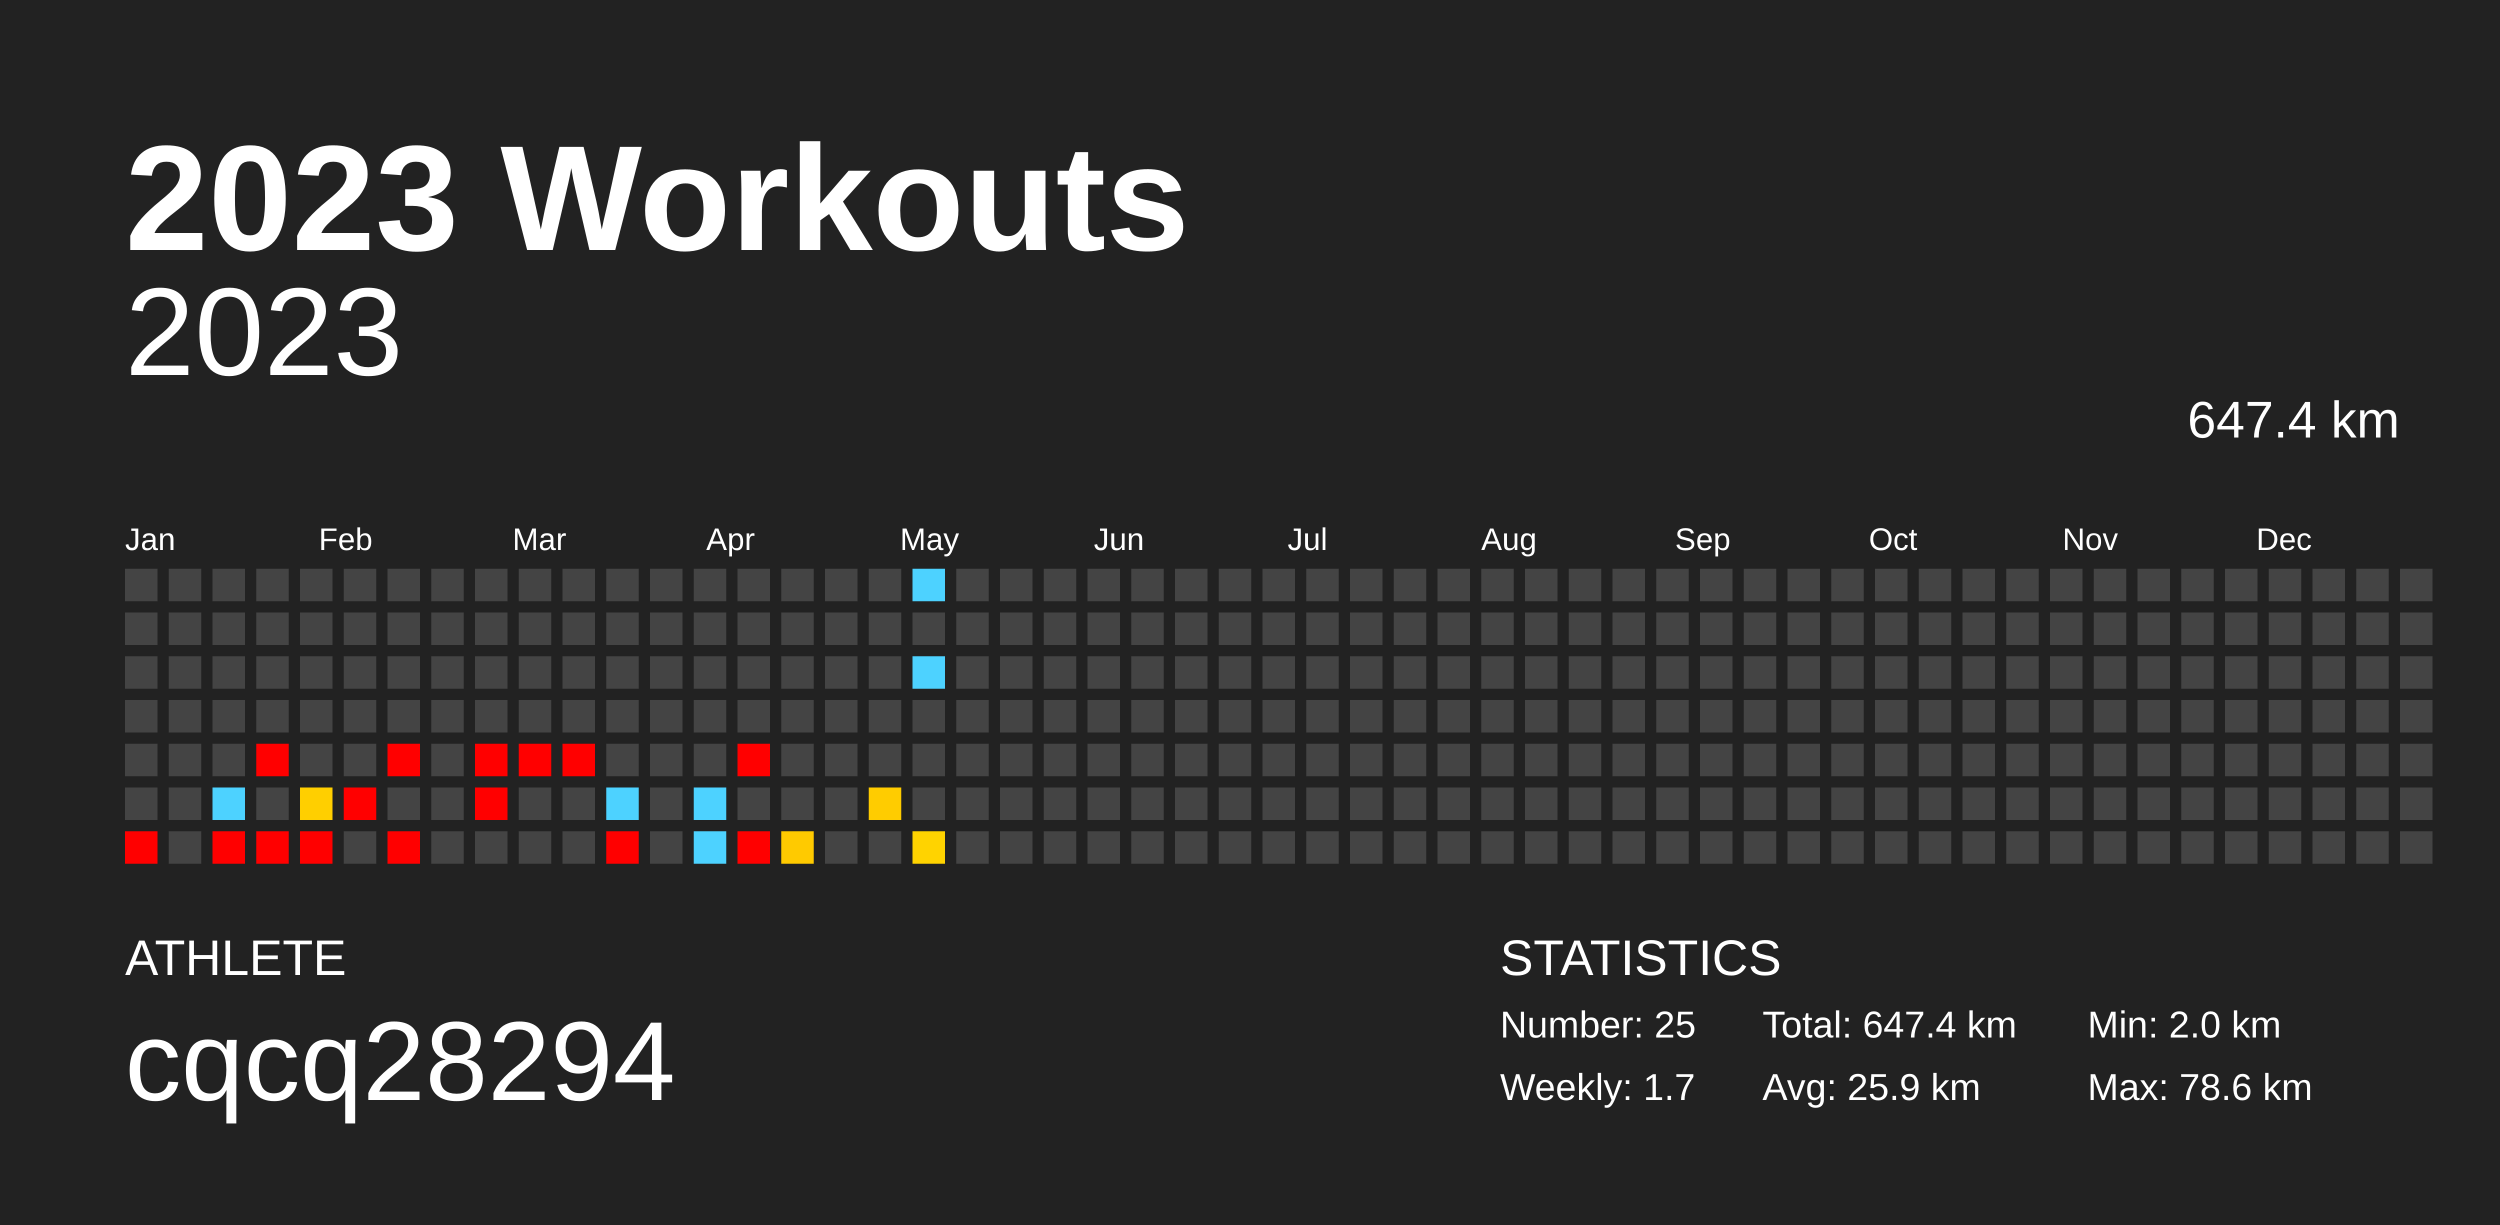
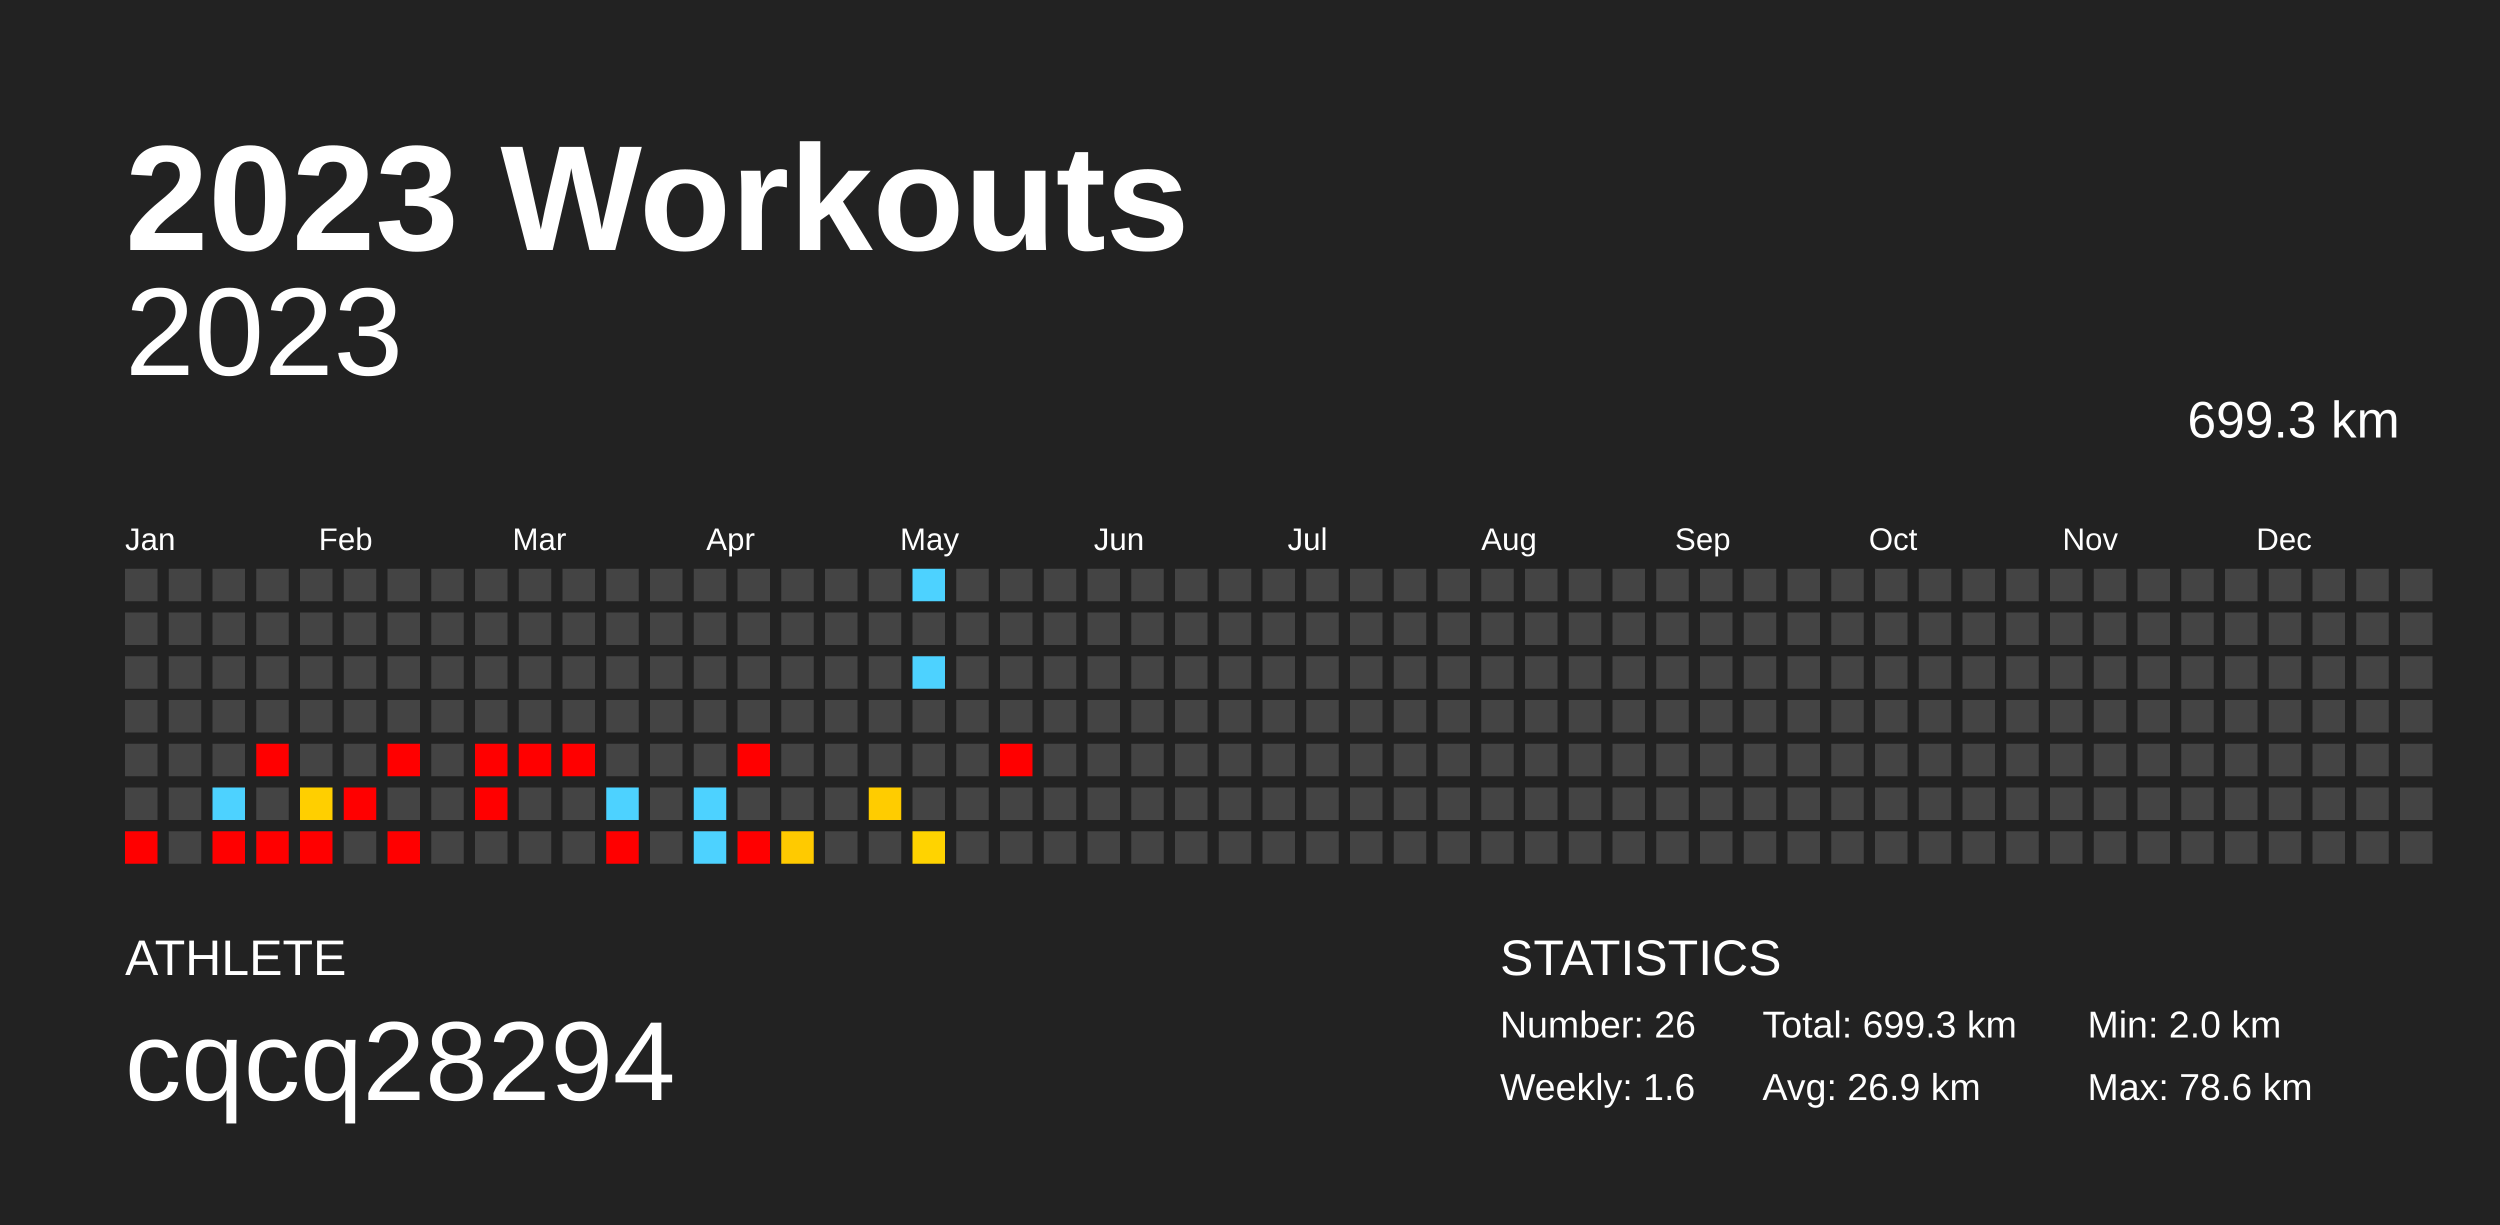
<svg xmlns="http://www.w3.org/2000/svg" baseProfile="full" height="98mm" version="1.1" viewBox="0,0,200,98" width="200mm">
  <defs />
  <rect fill="#222222" height="98" width="200" x="0" y="0" />
  <text fill="#FFFFFF" style="font-size:12px; font-family:Arial; font-weight:bold;" x="10" y="20">2023 Workouts</text>
  <text fill="#FFFFFF" style="font-size:4px; font-family:Arial" x="10" y="78">ATHLETE</text>
  <text fill="#FFFFFF" style="font-size:9px; font-family:Arial" x="10" y="88">cqcq28294</text>
  <text fill="#FFFFFF" style="font-size:4px; font-family:Arial" x="120" y="78">STATISTICS</text>
-   <text fill="#FFFFFF" style="font-size:3px; font-family:Arial" x="120" y="83">Number: 25</text>
-   <text fill="#FFFFFF" style="font-size:3px; font-family:Arial" x="120" y="88">Weekly: 1.7</text>
-   <text fill="#FFFFFF" style="font-size:3px; font-family:Arial" x="141" y="83">Total: 647.4 km</text>
-   <text fill="#FFFFFF" style="font-size:3px; font-family:Arial" x="141" y="88">Avg: 25.9 km</text>
+   <text fill="#FFFFFF" style="font-size:3px; font-family:Arial" x="120" y="83">Number: 26</text>
+   <text fill="#FFFFFF" style="font-size:3px; font-family:Arial" x="120" y="88">Weekly: 1.6</text>
+   <text fill="#FFFFFF" style="font-size:3px; font-family:Arial" x="141" y="83">Total: 699.3 km</text>
+   <text fill="#FFFFFF" style="font-size:3px; font-family:Arial" x="141" y="88">Avg: 26.9 km</text>
  <text fill="#FFFFFF" style="font-size:3px; font-family:Arial" x="167" y="83">Min: 2.0 km</text>
  <text fill="#FFFFFF" style="font-size:3px; font-family:Arial" x="167" y="88">Max: 78.6 km</text>
  <text alignment-baseline="hanging" fill="#FFFFFF" style="font-size:10.0px; font-family:Arial;" x="10" y="30">2023</text>
-   <text alignment-baseline="hanging" fill="#FFFFFF" style="font-size:4.125px; font-family:Arial;" x="175" y="35">647.4 km</text>
+   <text alignment-baseline="hanging" fill="#FFFFFF" style="font-size:4.125px; font-family:Arial;" x="175" y="35">699.3 km</text>
  <text fill="#FFFFFF" style="font-size:2.5px; font-family:Arial" x="10.0" y="44">Jan</text>
  <text fill="#FFFFFF" style="font-size:2.5px; font-family:Arial" x="25.5" y="44">Feb</text>
  <text fill="#FFFFFF" style="font-size:2.5px; font-family:Arial" x="41.0" y="44">Mar</text>
  <text fill="#FFFFFF" style="font-size:2.5px; font-family:Arial" x="56.5" y="44">Apr</text>
  <text fill="#FFFFFF" style="font-size:2.5px; font-family:Arial" x="72.0" y="44">May</text>
  <text fill="#FFFFFF" style="font-size:2.5px; font-family:Arial" x="87.5" y="44">Jun</text>
  <text fill="#FFFFFF" style="font-size:2.5px; font-family:Arial" x="103.0" y="44">Jul</text>
  <text fill="#FFFFFF" style="font-size:2.5px; font-family:Arial" x="118.5" y="44">Aug</text>
  <text fill="#FFFFFF" style="font-size:2.5px; font-family:Arial" x="134.0" y="44">Sep</text>
  <text fill="#FFFFFF" style="font-size:2.5px; font-family:Arial" x="149.5" y="44">Oct</text>
  <text fill="#FFFFFF" style="font-size:2.5px; font-family:Arial" x="165.0" y="44">Nov</text>
  <text fill="#FFFFFF" style="font-size:2.5px; font-family:Arial" x="180.5" y="44">Dec</text>
  <rect fill="#444444" height="2.6" width="2.6" x="10.0" y="45.5" />
  <rect fill="#444444" height="2.6" width="2.6" x="10.0" y="49.0" />
  <rect fill="#444444" height="2.6" width="2.6" x="10.0" y="52.5" />
  <rect fill="#444444" height="2.6" width="2.6" x="10.0" y="56.0" />
  <rect fill="#444444" height="2.6" width="2.6" x="10.0" y="59.5" />
  <rect fill="#444444" height="2.6" width="2.6" x="10.0" y="63.0" />
  <rect fill="red" height="2.6" width="2.6" x="10.0" y="66.5" />
  <rect fill="#444444" height="2.6" width="2.6" x="13.5" y="45.5" />
  <rect fill="#444444" height="2.6" width="2.6" x="13.5" y="49.0" />
  <rect fill="#444444" height="2.6" width="2.6" x="13.5" y="52.5" />
  <rect fill="#444444" height="2.6" width="2.6" x="13.5" y="56.0" />
  <rect fill="#444444" height="2.6" width="2.6" x="13.5" y="59.5" />
  <rect fill="#444444" height="2.6" width="2.6" x="13.5" y="63.0" />
  <rect fill="#444444" height="2.6" width="2.6" x="13.5" y="66.5" />
  <rect fill="#444444" height="2.6" width="2.6" x="17.0" y="45.5" />
  <rect fill="#444444" height="2.6" width="2.6" x="17.0" y="49.0" />
  <rect fill="#444444" height="2.6" width="2.6" x="17.0" y="52.5" />
  <rect fill="#444444" height="2.6" width="2.6" x="17.0" y="56.0" />
  <rect fill="#444444" height="2.6" width="2.6" x="17.0" y="59.5" />
  <rect fill="#4dd2ff" height="2.6" width="2.6" x="17.0" y="63.0" />
  <rect fill="red" height="2.6" width="2.6" x="17.0" y="66.5" />
  <rect fill="#444444" height="2.6" width="2.6" x="20.5" y="45.5" />
  <rect fill="#444444" height="2.6" width="2.6" x="20.5" y="49.0" />
  <rect fill="#444444" height="2.6" width="2.6" x="20.5" y="52.5" />
  <rect fill="#444444" height="2.6" width="2.6" x="20.5" y="56.0" />
  <rect fill="red" height="2.6" width="2.6" x="20.5" y="59.5" />
  <rect fill="#444444" height="2.6" width="2.6" x="20.5" y="63.0" />
  <rect fill="red" height="2.6" width="2.6" x="20.5" y="66.5" />
  <rect fill="#444444" height="2.6" width="2.6" x="24.0" y="45.5" />
  <rect fill="#444444" height="2.6" width="2.6" x="24.0" y="49.0" />
  <rect fill="#444444" height="2.6" width="2.6" x="24.0" y="52.5" />
  <rect fill="#444444" height="2.6" width="2.6" x="24.0" y="56.0" />
  <rect fill="#444444" height="2.6" width="2.6" x="24.0" y="59.5" />
  <rect fill="#ffcf00" height="2.6" width="2.6" x="24.0" y="63.0" />
  <rect fill="red" height="2.6" width="2.6" x="24.0" y="66.5" />
  <rect fill="#444444" height="2.6" width="2.6" x="27.5" y="45.5" />
  <rect fill="#444444" height="2.6" width="2.6" x="27.5" y="49.0" />
  <rect fill="#444444" height="2.6" width="2.6" x="27.5" y="52.5" />
  <rect fill="#444444" height="2.6" width="2.6" x="27.5" y="56.0" />
  <rect fill="#444444" height="2.6" width="2.6" x="27.5" y="59.5" />
  <rect fill="red" height="2.6" width="2.6" x="27.5" y="63.0" />
  <rect fill="#444444" height="2.6" width="2.6" x="27.5" y="66.5" />
  <rect fill="#444444" height="2.6" width="2.6" x="31.0" y="45.5" />
  <rect fill="#444444" height="2.6" width="2.6" x="31.0" y="49.0" />
  <rect fill="#444444" height="2.6" width="2.6" x="31.0" y="52.5" />
  <rect fill="#444444" height="2.6" width="2.6" x="31.0" y="56.0" />
  <rect fill="red" height="2.6" width="2.6" x="31.0" y="59.5" />
  <rect fill="#444444" height="2.6" width="2.6" x="31.0" y="63.0" />
  <rect fill="red" height="2.6" width="2.6" x="31.0" y="66.5" />
  <rect fill="#444444" height="2.6" width="2.6" x="34.5" y="45.5" />
  <rect fill="#444444" height="2.6" width="2.6" x="34.5" y="49.0" />
  <rect fill="#444444" height="2.6" width="2.6" x="34.5" y="52.5" />
  <rect fill="#444444" height="2.6" width="2.6" x="34.5" y="56.0" />
  <rect fill="#444444" height="2.6" width="2.6" x="34.5" y="59.5" />
  <rect fill="#444444" height="2.6" width="2.6" x="34.5" y="63.0" />
  <rect fill="#444444" height="2.6" width="2.6" x="34.5" y="66.5" />
  <rect fill="#444444" height="2.6" width="2.6" x="38.0" y="45.5" />
  <rect fill="#444444" height="2.6" width="2.6" x="38.0" y="49.0" />
  <rect fill="#444444" height="2.6" width="2.6" x="38.0" y="52.5" />
  <rect fill="#444444" height="2.6" width="2.6" x="38.0" y="56.0" />
  <rect fill="red" height="2.6" width="2.6" x="38.0" y="59.5" />
  <rect fill="red" height="2.6" width="2.6" x="38.0" y="63.0" />
  <rect fill="#444444" height="2.6" width="2.6" x="38.0" y="66.5" />
  <rect fill="#444444" height="2.6" width="2.6" x="41.5" y="45.5" />
  <rect fill="#444444" height="2.6" width="2.6" x="41.5" y="49.0" />
  <rect fill="#444444" height="2.6" width="2.6" x="41.5" y="52.5" />
  <rect fill="#444444" height="2.6" width="2.6" x="41.5" y="56.0" />
  <rect fill="red" height="2.6" width="2.6" x="41.5" y="59.5" />
  <rect fill="#444444" height="2.6" width="2.6" x="41.5" y="63.0" />
  <rect fill="#444444" height="2.6" width="2.6" x="41.5" y="66.5" />
  <rect fill="#444444" height="2.6" width="2.6" x="45.0" y="45.5" />
  <rect fill="#444444" height="2.6" width="2.6" x="45.0" y="49.0" />
  <rect fill="#444444" height="2.6" width="2.6" x="45.0" y="52.5" />
  <rect fill="#444444" height="2.6" width="2.6" x="45.0" y="56.0" />
  <rect fill="red" height="2.6" width="2.6" x="45.0" y="59.5" />
  <rect fill="#444444" height="2.6" width="2.6" x="45.0" y="63.0" />
  <rect fill="#444444" height="2.6" width="2.6" x="45.0" y="66.5" />
  <rect fill="#444444" height="2.6" width="2.6" x="48.5" y="45.5" />
  <rect fill="#444444" height="2.6" width="2.6" x="48.5" y="49.0" />
  <rect fill="#444444" height="2.6" width="2.6" x="48.5" y="52.5" />
  <rect fill="#444444" height="2.6" width="2.6" x="48.5" y="56.0" />
  <rect fill="#444444" height="2.6" width="2.6" x="48.5" y="59.5" />
  <rect fill="#4dd2ff" height="2.6" width="2.6" x="48.5" y="63.0" />
  <rect fill="red" height="2.6" width="2.6" x="48.5" y="66.5" />
  <rect fill="#444444" height="2.6" width="2.6" x="52.0" y="45.5" />
  <rect fill="#444444" height="2.6" width="2.6" x="52.0" y="49.0" />
  <rect fill="#444444" height="2.6" width="2.6" x="52.0" y="52.5" />
  <rect fill="#444444" height="2.6" width="2.6" x="52.0" y="56.0" />
  <rect fill="#444444" height="2.6" width="2.6" x="52.0" y="59.5" />
  <rect fill="#444444" height="2.6" width="2.6" x="52.0" y="63.0" />
  <rect fill="#444444" height="2.6" width="2.6" x="52.0" y="66.5" />
  <rect fill="#444444" height="2.6" width="2.6" x="55.5" y="45.5" />
  <rect fill="#444444" height="2.6" width="2.6" x="55.5" y="49.0" />
  <rect fill="#444444" height="2.6" width="2.6" x="55.5" y="52.5" />
  <rect fill="#444444" height="2.6" width="2.6" x="55.5" y="56.0" />
  <rect fill="#444444" height="2.6" width="2.6" x="55.5" y="59.5" />
  <rect fill="#4dd2ff" height="2.6" width="2.6" x="55.5" y="63.0" />
  <rect fill="#4dd2ff" height="2.6" width="2.6" x="55.5" y="66.5" />
  <rect fill="#444444" height="2.6" width="2.6" x="59.0" y="45.5" />
  <rect fill="#444444" height="2.6" width="2.6" x="59.0" y="49.0" />
  <rect fill="#444444" height="2.6" width="2.6" x="59.0" y="52.5" />
  <rect fill="#444444" height="2.6" width="2.6" x="59.0" y="56.0" />
  <rect fill="red" height="2.6" width="2.6" x="59.0" y="59.5" />
  <rect fill="#444444" height="2.6" width="2.6" x="59.0" y="63.0" />
  <rect fill="red" height="2.6" width="2.6" x="59.0" y="66.5" />
  <rect fill="#444444" height="2.6" width="2.6" x="62.5" y="45.5" />
  <rect fill="#444444" height="2.6" width="2.6" x="62.5" y="49.0" />
  <rect fill="#444444" height="2.6" width="2.6" x="62.5" y="52.5" />
  <rect fill="#444444" height="2.6" width="2.6" x="62.5" y="56.0" />
  <rect fill="#444444" height="2.6" width="2.6" x="62.5" y="59.5" />
  <rect fill="#444444" height="2.6" width="2.6" x="62.5" y="63.0" />
  <rect fill="#ffca00" height="2.6" width="2.6" x="62.5" y="66.5" />
  <rect fill="#444444" height="2.6" width="2.6" x="66.0" y="45.5" />
  <rect fill="#444444" height="2.6" width="2.6" x="66.0" y="49.0" />
  <rect fill="#444444" height="2.6" width="2.6" x="66.0" y="52.5" />
  <rect fill="#444444" height="2.6" width="2.6" x="66.0" y="56.0" />
  <rect fill="#444444" height="2.6" width="2.6" x="66.0" y="59.5" />
  <rect fill="#444444" height="2.6" width="2.6" x="66.0" y="63.0" />
  <rect fill="#444444" height="2.6" width="2.6" x="66.0" y="66.5" />
  <rect fill="#444444" height="2.6" width="2.6" x="69.5" y="45.5" />
  <rect fill="#444444" height="2.6" width="2.6" x="69.5" y="49.0" />
  <rect fill="#444444" height="2.6" width="2.6" x="69.5" y="52.5" />
  <rect fill="#444444" height="2.6" width="2.6" x="69.5" y="56.0" />
  <rect fill="#444444" height="2.6" width="2.6" x="69.5" y="59.5" />
  <rect fill="#ffcc00" height="2.6" width="2.6" x="69.5" y="63.0" />
  <rect fill="#444444" height="2.6" width="2.6" x="69.5" y="66.5" />
  <rect fill="#4dd2ff" height="2.6" width="2.6" x="73.0" y="45.5" />
  <rect fill="#444444" height="2.6" width="2.6" x="73.0" y="49.0" />
  <rect fill="#4dd2ff" height="2.6" width="2.6" x="73.0" y="52.5" />
  <rect fill="#444444" height="2.6" width="2.6" x="73.0" y="56.0" />
  <rect fill="#444444" height="2.6" width="2.6" x="73.0" y="59.5" />
  <rect fill="#444444" height="2.6" width="2.6" x="73.0" y="63.0" />
  <rect fill="#ffd300" height="2.6" width="2.6" x="73.0" y="66.5" />
  <rect fill="#444444" height="2.6" width="2.6" x="76.5" y="45.5" />
  <rect fill="#444444" height="2.6" width="2.6" x="76.5" y="49.0" />
  <rect fill="#444444" height="2.6" width="2.6" x="76.5" y="52.5" />
  <rect fill="#444444" height="2.6" width="2.6" x="76.5" y="56.0" />
  <rect fill="#444444" height="2.6" width="2.6" x="76.5" y="59.5" />
  <rect fill="#444444" height="2.6" width="2.6" x="76.5" y="63.0" />
  <rect fill="#444444" height="2.6" width="2.6" x="76.5" y="66.5" />
  <rect fill="#444444" height="2.6" width="2.6" x="80.0" y="45.5" />
  <rect fill="#444444" height="2.6" width="2.6" x="80.0" y="49.0" />
  <rect fill="#444444" height="2.6" width="2.6" x="80.0" y="52.5" />
  <rect fill="#444444" height="2.6" width="2.6" x="80.0" y="56.0" />
-   <rect fill="#444444" height="2.6" width="2.6" x="80.0" y="59.5" />
+   <rect fill="red" height="2.6" width="2.6" x="80.0" y="59.5" />
  <rect fill="#444444" height="2.6" width="2.6" x="80.0" y="63.0" />
  <rect fill="#444444" height="2.6" width="2.6" x="80.0" y="66.5" />
  <rect fill="#444444" height="2.6" width="2.6" x="83.5" y="45.5" />
  <rect fill="#444444" height="2.6" width="2.6" x="83.5" y="49.0" />
  <rect fill="#444444" height="2.6" width="2.6" x="83.5" y="52.5" />
  <rect fill="#444444" height="2.6" width="2.6" x="83.5" y="56.0" />
  <rect fill="#444444" height="2.6" width="2.6" x="83.5" y="59.5" />
  <rect fill="#444444" height="2.6" width="2.6" x="83.5" y="63.0" />
  <rect fill="#444444" height="2.6" width="2.6" x="83.5" y="66.5" />
  <rect fill="#444444" height="2.6" width="2.6" x="87.0" y="45.5" />
  <rect fill="#444444" height="2.6" width="2.6" x="87.0" y="49.0" />
  <rect fill="#444444" height="2.6" width="2.6" x="87.0" y="52.5" />
  <rect fill="#444444" height="2.6" width="2.6" x="87.0" y="56.0" />
  <rect fill="#444444" height="2.6" width="2.6" x="87.0" y="59.5" />
  <rect fill="#444444" height="2.6" width="2.6" x="87.0" y="63.0" />
  <rect fill="#444444" height="2.6" width="2.6" x="87.0" y="66.5" />
  <rect fill="#444444" height="2.6" width="2.6" x="90.5" y="45.5" />
  <rect fill="#444444" height="2.6" width="2.6" x="90.5" y="49.0" />
  <rect fill="#444444" height="2.6" width="2.6" x="90.5" y="52.5" />
  <rect fill="#444444" height="2.6" width="2.6" x="90.5" y="56.0" />
  <rect fill="#444444" height="2.6" width="2.6" x="90.5" y="59.5" />
  <rect fill="#444444" height="2.6" width="2.6" x="90.5" y="63.0" />
  <rect fill="#444444" height="2.6" width="2.6" x="90.5" y="66.5" />
  <rect fill="#444444" height="2.6" width="2.6" x="94.0" y="45.5" />
  <rect fill="#444444" height="2.6" width="2.6" x="94.0" y="49.0" />
  <rect fill="#444444" height="2.6" width="2.6" x="94.0" y="52.5" />
  <rect fill="#444444" height="2.6" width="2.6" x="94.0" y="56.0" />
  <rect fill="#444444" height="2.6" width="2.6" x="94.0" y="59.5" />
  <rect fill="#444444" height="2.6" width="2.6" x="94.0" y="63.0" />
  <rect fill="#444444" height="2.6" width="2.6" x="94.0" y="66.5" />
  <rect fill="#444444" height="2.6" width="2.6" x="97.5" y="45.5" />
  <rect fill="#444444" height="2.6" width="2.6" x="97.5" y="49.0" />
  <rect fill="#444444" height="2.6" width="2.6" x="97.5" y="52.5" />
  <rect fill="#444444" height="2.6" width="2.6" x="97.5" y="56.0" />
  <rect fill="#444444" height="2.6" width="2.6" x="97.5" y="59.5" />
  <rect fill="#444444" height="2.6" width="2.6" x="97.5" y="63.0" />
  <rect fill="#444444" height="2.6" width="2.6" x="97.5" y="66.5" />
  <rect fill="#444444" height="2.6" width="2.6" x="101.0" y="45.5" />
  <rect fill="#444444" height="2.6" width="2.6" x="101.0" y="49.0" />
  <rect fill="#444444" height="2.6" width="2.6" x="101.0" y="52.5" />
  <rect fill="#444444" height="2.6" width="2.6" x="101.0" y="56.0" />
  <rect fill="#444444" height="2.6" width="2.6" x="101.0" y="59.5" />
  <rect fill="#444444" height="2.6" width="2.6" x="101.0" y="63.0" />
  <rect fill="#444444" height="2.6" width="2.6" x="101.0" y="66.5" />
  <rect fill="#444444" height="2.6" width="2.6" x="104.5" y="45.5" />
  <rect fill="#444444" height="2.6" width="2.6" x="104.5" y="49.0" />
  <rect fill="#444444" height="2.6" width="2.6" x="104.5" y="52.5" />
  <rect fill="#444444" height="2.6" width="2.6" x="104.5" y="56.0" />
  <rect fill="#444444" height="2.6" width="2.6" x="104.5" y="59.5" />
  <rect fill="#444444" height="2.6" width="2.6" x="104.5" y="63.0" />
  <rect fill="#444444" height="2.6" width="2.6" x="104.5" y="66.5" />
  <rect fill="#444444" height="2.6" width="2.6" x="108.0" y="45.5" />
  <rect fill="#444444" height="2.6" width="2.6" x="108.0" y="49.0" />
  <rect fill="#444444" height="2.6" width="2.6" x="108.0" y="52.5" />
  <rect fill="#444444" height="2.6" width="2.6" x="108.0" y="56.0" />
  <rect fill="#444444" height="2.6" width="2.6" x="108.0" y="59.5" />
  <rect fill="#444444" height="2.6" width="2.6" x="108.0" y="63.0" />
  <rect fill="#444444" height="2.6" width="2.6" x="108.0" y="66.5" />
  <rect fill="#444444" height="2.6" width="2.6" x="111.5" y="45.5" />
  <rect fill="#444444" height="2.6" width="2.6" x="111.5" y="49.0" />
  <rect fill="#444444" height="2.6" width="2.6" x="111.5" y="52.5" />
  <rect fill="#444444" height="2.6" width="2.6" x="111.5" y="56.0" />
  <rect fill="#444444" height="2.6" width="2.6" x="111.5" y="59.5" />
  <rect fill="#444444" height="2.6" width="2.6" x="111.5" y="63.0" />
  <rect fill="#444444" height="2.6" width="2.6" x="111.5" y="66.5" />
  <rect fill="#444444" height="2.6" width="2.6" x="115.0" y="45.5" />
  <rect fill="#444444" height="2.6" width="2.6" x="115.0" y="49.0" />
  <rect fill="#444444" height="2.6" width="2.6" x="115.0" y="52.5" />
  <rect fill="#444444" height="2.6" width="2.6" x="115.0" y="56.0" />
  <rect fill="#444444" height="2.6" width="2.6" x="115.0" y="59.5" />
  <rect fill="#444444" height="2.6" width="2.6" x="115.0" y="63.0" />
  <rect fill="#444444" height="2.6" width="2.6" x="115.0" y="66.5" />
  <rect fill="#444444" height="2.6" width="2.6" x="118.5" y="45.5" />
  <rect fill="#444444" height="2.6" width="2.6" x="118.5" y="49.0" />
  <rect fill="#444444" height="2.6" width="2.6" x="118.5" y="52.5" />
  <rect fill="#444444" height="2.6" width="2.6" x="118.5" y="56.0" />
  <rect fill="#444444" height="2.6" width="2.6" x="118.5" y="59.5" />
  <rect fill="#444444" height="2.6" width="2.6" x="118.5" y="63.0" />
  <rect fill="#444444" height="2.6" width="2.6" x="118.5" y="66.5" />
  <rect fill="#444444" height="2.6" width="2.6" x="122.0" y="45.5" />
  <rect fill="#444444" height="2.6" width="2.6" x="122.0" y="49.0" />
  <rect fill="#444444" height="2.6" width="2.6" x="122.0" y="52.5" />
  <rect fill="#444444" height="2.6" width="2.6" x="122.0" y="56.0" />
  <rect fill="#444444" height="2.6" width="2.6" x="122.0" y="59.5" />
  <rect fill="#444444" height="2.6" width="2.6" x="122.0" y="63.0" />
  <rect fill="#444444" height="2.6" width="2.6" x="122.0" y="66.5" />
  <rect fill="#444444" height="2.6" width="2.6" x="125.5" y="45.5" />
  <rect fill="#444444" height="2.6" width="2.6" x="125.5" y="49.0" />
  <rect fill="#444444" height="2.6" width="2.6" x="125.5" y="52.5" />
  <rect fill="#444444" height="2.6" width="2.6" x="125.5" y="56.0" />
  <rect fill="#444444" height="2.6" width="2.6" x="125.5" y="59.5" />
  <rect fill="#444444" height="2.6" width="2.6" x="125.5" y="63.0" />
  <rect fill="#444444" height="2.6" width="2.6" x="125.5" y="66.5" />
  <rect fill="#444444" height="2.6" width="2.6" x="129.0" y="45.5" />
  <rect fill="#444444" height="2.6" width="2.6" x="129.0" y="49.0" />
  <rect fill="#444444" height="2.6" width="2.6" x="129.0" y="52.5" />
  <rect fill="#444444" height="2.6" width="2.6" x="129.0" y="56.0" />
  <rect fill="#444444" height="2.6" width="2.6" x="129.0" y="59.5" />
  <rect fill="#444444" height="2.6" width="2.6" x="129.0" y="63.0" />
  <rect fill="#444444" height="2.6" width="2.6" x="129.0" y="66.5" />
  <rect fill="#444444" height="2.6" width="2.6" x="132.5" y="45.5" />
  <rect fill="#444444" height="2.6" width="2.6" x="132.5" y="49.0" />
  <rect fill="#444444" height="2.6" width="2.6" x="132.5" y="52.5" />
  <rect fill="#444444" height="2.6" width="2.6" x="132.5" y="56.0" />
  <rect fill="#444444" height="2.6" width="2.6" x="132.5" y="59.5" />
  <rect fill="#444444" height="2.6" width="2.6" x="132.5" y="63.0" />
  <rect fill="#444444" height="2.6" width="2.6" x="132.5" y="66.5" />
  <rect fill="#444444" height="2.6" width="2.6" x="136.0" y="45.5" />
  <rect fill="#444444" height="2.6" width="2.6" x="136.0" y="49.0" />
  <rect fill="#444444" height="2.6" width="2.6" x="136.0" y="52.5" />
  <rect fill="#444444" height="2.6" width="2.6" x="136.0" y="56.0" />
  <rect fill="#444444" height="2.6" width="2.6" x="136.0" y="59.5" />
  <rect fill="#444444" height="2.6" width="2.6" x="136.0" y="63.0" />
  <rect fill="#444444" height="2.6" width="2.6" x="136.0" y="66.5" />
  <rect fill="#444444" height="2.6" width="2.6" x="139.5" y="45.5" />
  <rect fill="#444444" height="2.6" width="2.6" x="139.5" y="49.0" />
  <rect fill="#444444" height="2.6" width="2.6" x="139.5" y="52.5" />
  <rect fill="#444444" height="2.6" width="2.6" x="139.5" y="56.0" />
  <rect fill="#444444" height="2.6" width="2.6" x="139.5" y="59.5" />
  <rect fill="#444444" height="2.6" width="2.6" x="139.5" y="63.0" />
  <rect fill="#444444" height="2.6" width="2.6" x="139.5" y="66.5" />
  <rect fill="#444444" height="2.6" width="2.6" x="143.0" y="45.5" />
  <rect fill="#444444" height="2.6" width="2.6" x="143.0" y="49.0" />
  <rect fill="#444444" height="2.6" width="2.6" x="143.0" y="52.5" />
  <rect fill="#444444" height="2.6" width="2.6" x="143.0" y="56.0" />
  <rect fill="#444444" height="2.6" width="2.6" x="143.0" y="59.5" />
  <rect fill="#444444" height="2.6" width="2.6" x="143.0" y="63.0" />
  <rect fill="#444444" height="2.6" width="2.6" x="143.0" y="66.5" />
  <rect fill="#444444" height="2.6" width="2.6" x="146.5" y="45.5" />
  <rect fill="#444444" height="2.6" width="2.6" x="146.5" y="49.0" />
  <rect fill="#444444" height="2.6" width="2.6" x="146.5" y="52.5" />
  <rect fill="#444444" height="2.6" width="2.6" x="146.5" y="56.0" />
  <rect fill="#444444" height="2.6" width="2.6" x="146.5" y="59.5" />
  <rect fill="#444444" height="2.6" width="2.6" x="146.5" y="63.0" />
  <rect fill="#444444" height="2.6" width="2.6" x="146.5" y="66.5" />
  <rect fill="#444444" height="2.6" width="2.6" x="150.0" y="45.5" />
  <rect fill="#444444" height="2.6" width="2.6" x="150.0" y="49.0" />
  <rect fill="#444444" height="2.6" width="2.6" x="150.0" y="52.5" />
  <rect fill="#444444" height="2.6" width="2.6" x="150.0" y="56.0" />
  <rect fill="#444444" height="2.6" width="2.6" x="150.0" y="59.5" />
  <rect fill="#444444" height="2.6" width="2.6" x="150.0" y="63.0" />
  <rect fill="#444444" height="2.6" width="2.6" x="150.0" y="66.5" />
  <rect fill="#444444" height="2.6" width="2.6" x="153.5" y="45.5" />
  <rect fill="#444444" height="2.6" width="2.6" x="153.5" y="49.0" />
  <rect fill="#444444" height="2.6" width="2.6" x="153.5" y="52.5" />
  <rect fill="#444444" height="2.6" width="2.6" x="153.5" y="56.0" />
  <rect fill="#444444" height="2.6" width="2.6" x="153.5" y="59.5" />
  <rect fill="#444444" height="2.6" width="2.6" x="153.5" y="63.0" />
  <rect fill="#444444" height="2.6" width="2.6" x="153.5" y="66.5" />
  <rect fill="#444444" height="2.6" width="2.6" x="157.0" y="45.5" />
  <rect fill="#444444" height="2.6" width="2.6" x="157.0" y="49.0" />
  <rect fill="#444444" height="2.6" width="2.6" x="157.0" y="52.5" />
  <rect fill="#444444" height="2.6" width="2.6" x="157.0" y="56.0" />
  <rect fill="#444444" height="2.6" width="2.6" x="157.0" y="59.5" />
  <rect fill="#444444" height="2.6" width="2.6" x="157.0" y="63.0" />
  <rect fill="#444444" height="2.6" width="2.6" x="157.0" y="66.5" />
  <rect fill="#444444" height="2.6" width="2.6" x="160.5" y="45.5" />
  <rect fill="#444444" height="2.6" width="2.6" x="160.5" y="49.0" />
  <rect fill="#444444" height="2.6" width="2.6" x="160.5" y="52.5" />
  <rect fill="#444444" height="2.6" width="2.6" x="160.5" y="56.0" />
  <rect fill="#444444" height="2.6" width="2.6" x="160.5" y="59.5" />
  <rect fill="#444444" height="2.6" width="2.6" x="160.5" y="63.0" />
  <rect fill="#444444" height="2.6" width="2.6" x="160.5" y="66.5" />
  <rect fill="#444444" height="2.6" width="2.6" x="164.0" y="45.5" />
  <rect fill="#444444" height="2.6" width="2.6" x="164.0" y="49.0" />
  <rect fill="#444444" height="2.6" width="2.6" x="164.0" y="52.5" />
  <rect fill="#444444" height="2.6" width="2.6" x="164.0" y="56.0" />
  <rect fill="#444444" height="2.6" width="2.6" x="164.0" y="59.5" />
  <rect fill="#444444" height="2.6" width="2.6" x="164.0" y="63.0" />
  <rect fill="#444444" height="2.6" width="2.6" x="164.0" y="66.5" />
  <rect fill="#444444" height="2.6" width="2.6" x="167.5" y="45.5" />
  <rect fill="#444444" height="2.6" width="2.6" x="167.5" y="49.0" />
  <rect fill="#444444" height="2.6" width="2.6" x="167.5" y="52.5" />
  <rect fill="#444444" height="2.6" width="2.6" x="167.5" y="56.0" />
  <rect fill="#444444" height="2.6" width="2.6" x="167.5" y="59.5" />
  <rect fill="#444444" height="2.6" width="2.6" x="167.5" y="63.0" />
  <rect fill="#444444" height="2.6" width="2.6" x="167.5" y="66.5" />
  <rect fill="#444444" height="2.6" width="2.6" x="171.0" y="45.5" />
  <rect fill="#444444" height="2.6" width="2.6" x="171.0" y="49.0" />
  <rect fill="#444444" height="2.6" width="2.6" x="171.0" y="52.5" />
  <rect fill="#444444" height="2.6" width="2.6" x="171.0" y="56.0" />
  <rect fill="#444444" height="2.6" width="2.6" x="171.0" y="59.5" />
  <rect fill="#444444" height="2.6" width="2.6" x="171.0" y="63.0" />
  <rect fill="#444444" height="2.6" width="2.6" x="171.0" y="66.5" />
  <rect fill="#444444" height="2.6" width="2.6" x="174.5" y="45.5" />
  <rect fill="#444444" height="2.6" width="2.6" x="174.5" y="49.0" />
  <rect fill="#444444" height="2.6" width="2.6" x="174.5" y="52.5" />
  <rect fill="#444444" height="2.6" width="2.6" x="174.5" y="56.0" />
  <rect fill="#444444" height="2.6" width="2.6" x="174.5" y="59.5" />
  <rect fill="#444444" height="2.6" width="2.6" x="174.5" y="63.0" />
  <rect fill="#444444" height="2.6" width="2.6" x="174.5" y="66.5" />
  <rect fill="#444444" height="2.6" width="2.6" x="178.0" y="45.5" />
  <rect fill="#444444" height="2.6" width="2.6" x="178.0" y="49.0" />
  <rect fill="#444444" height="2.6" width="2.6" x="178.0" y="52.5" />
  <rect fill="#444444" height="2.6" width="2.6" x="178.0" y="56.0" />
  <rect fill="#444444" height="2.6" width="2.6" x="178.0" y="59.5" />
  <rect fill="#444444" height="2.6" width="2.6" x="178.0" y="63.0" />
  <rect fill="#444444" height="2.6" width="2.6" x="178.0" y="66.5" />
  <rect fill="#444444" height="2.6" width="2.6" x="181.5" y="45.5" />
  <rect fill="#444444" height="2.6" width="2.6" x="181.5" y="49.0" />
  <rect fill="#444444" height="2.6" width="2.6" x="181.5" y="52.5" />
  <rect fill="#444444" height="2.6" width="2.6" x="181.5" y="56.0" />
  <rect fill="#444444" height="2.6" width="2.6" x="181.5" y="59.5" />
  <rect fill="#444444" height="2.6" width="2.6" x="181.5" y="63.0" />
  <rect fill="#444444" height="2.6" width="2.6" x="181.5" y="66.5" />
  <rect fill="#444444" height="2.6" width="2.6" x="185.0" y="45.5" />
  <rect fill="#444444" height="2.6" width="2.6" x="185.0" y="49.0" />
  <rect fill="#444444" height="2.6" width="2.6" x="185.0" y="52.5" />
  <rect fill="#444444" height="2.6" width="2.6" x="185.0" y="56.0" />
  <rect fill="#444444" height="2.6" width="2.6" x="185.0" y="59.5" />
  <rect fill="#444444" height="2.6" width="2.6" x="185.0" y="63.0" />
  <rect fill="#444444" height="2.6" width="2.6" x="185.0" y="66.5" />
  <rect fill="#444444" height="2.6" width="2.6" x="188.5" y="45.5" />
  <rect fill="#444444" height="2.6" width="2.6" x="188.5" y="49.0" />
  <rect fill="#444444" height="2.6" width="2.6" x="188.5" y="52.5" />
  <rect fill="#444444" height="2.6" width="2.6" x="188.5" y="56.0" />
  <rect fill="#444444" height="2.6" width="2.6" x="188.5" y="59.5" />
  <rect fill="#444444" height="2.6" width="2.6" x="188.5" y="63.0" />
  <rect fill="#444444" height="2.6" width="2.6" x="188.5" y="66.5" />
  <rect fill="#444444" height="2.6" width="2.6" x="192.0" y="45.5" />
  <rect fill="#444444" height="2.6" width="2.6" x="192.0" y="49.0" />
  <rect fill="#444444" height="2.6" width="2.6" x="192.0" y="52.5" />
  <rect fill="#444444" height="2.6" width="2.6" x="192.0" y="56.0" />
  <rect fill="#444444" height="2.6" width="2.6" x="192.0" y="59.5" />
  <rect fill="#444444" height="2.6" width="2.6" x="192.0" y="63.0" />
  <rect fill="#444444" height="2.6" width="2.6" x="192.0" y="66.5" />
</svg>
